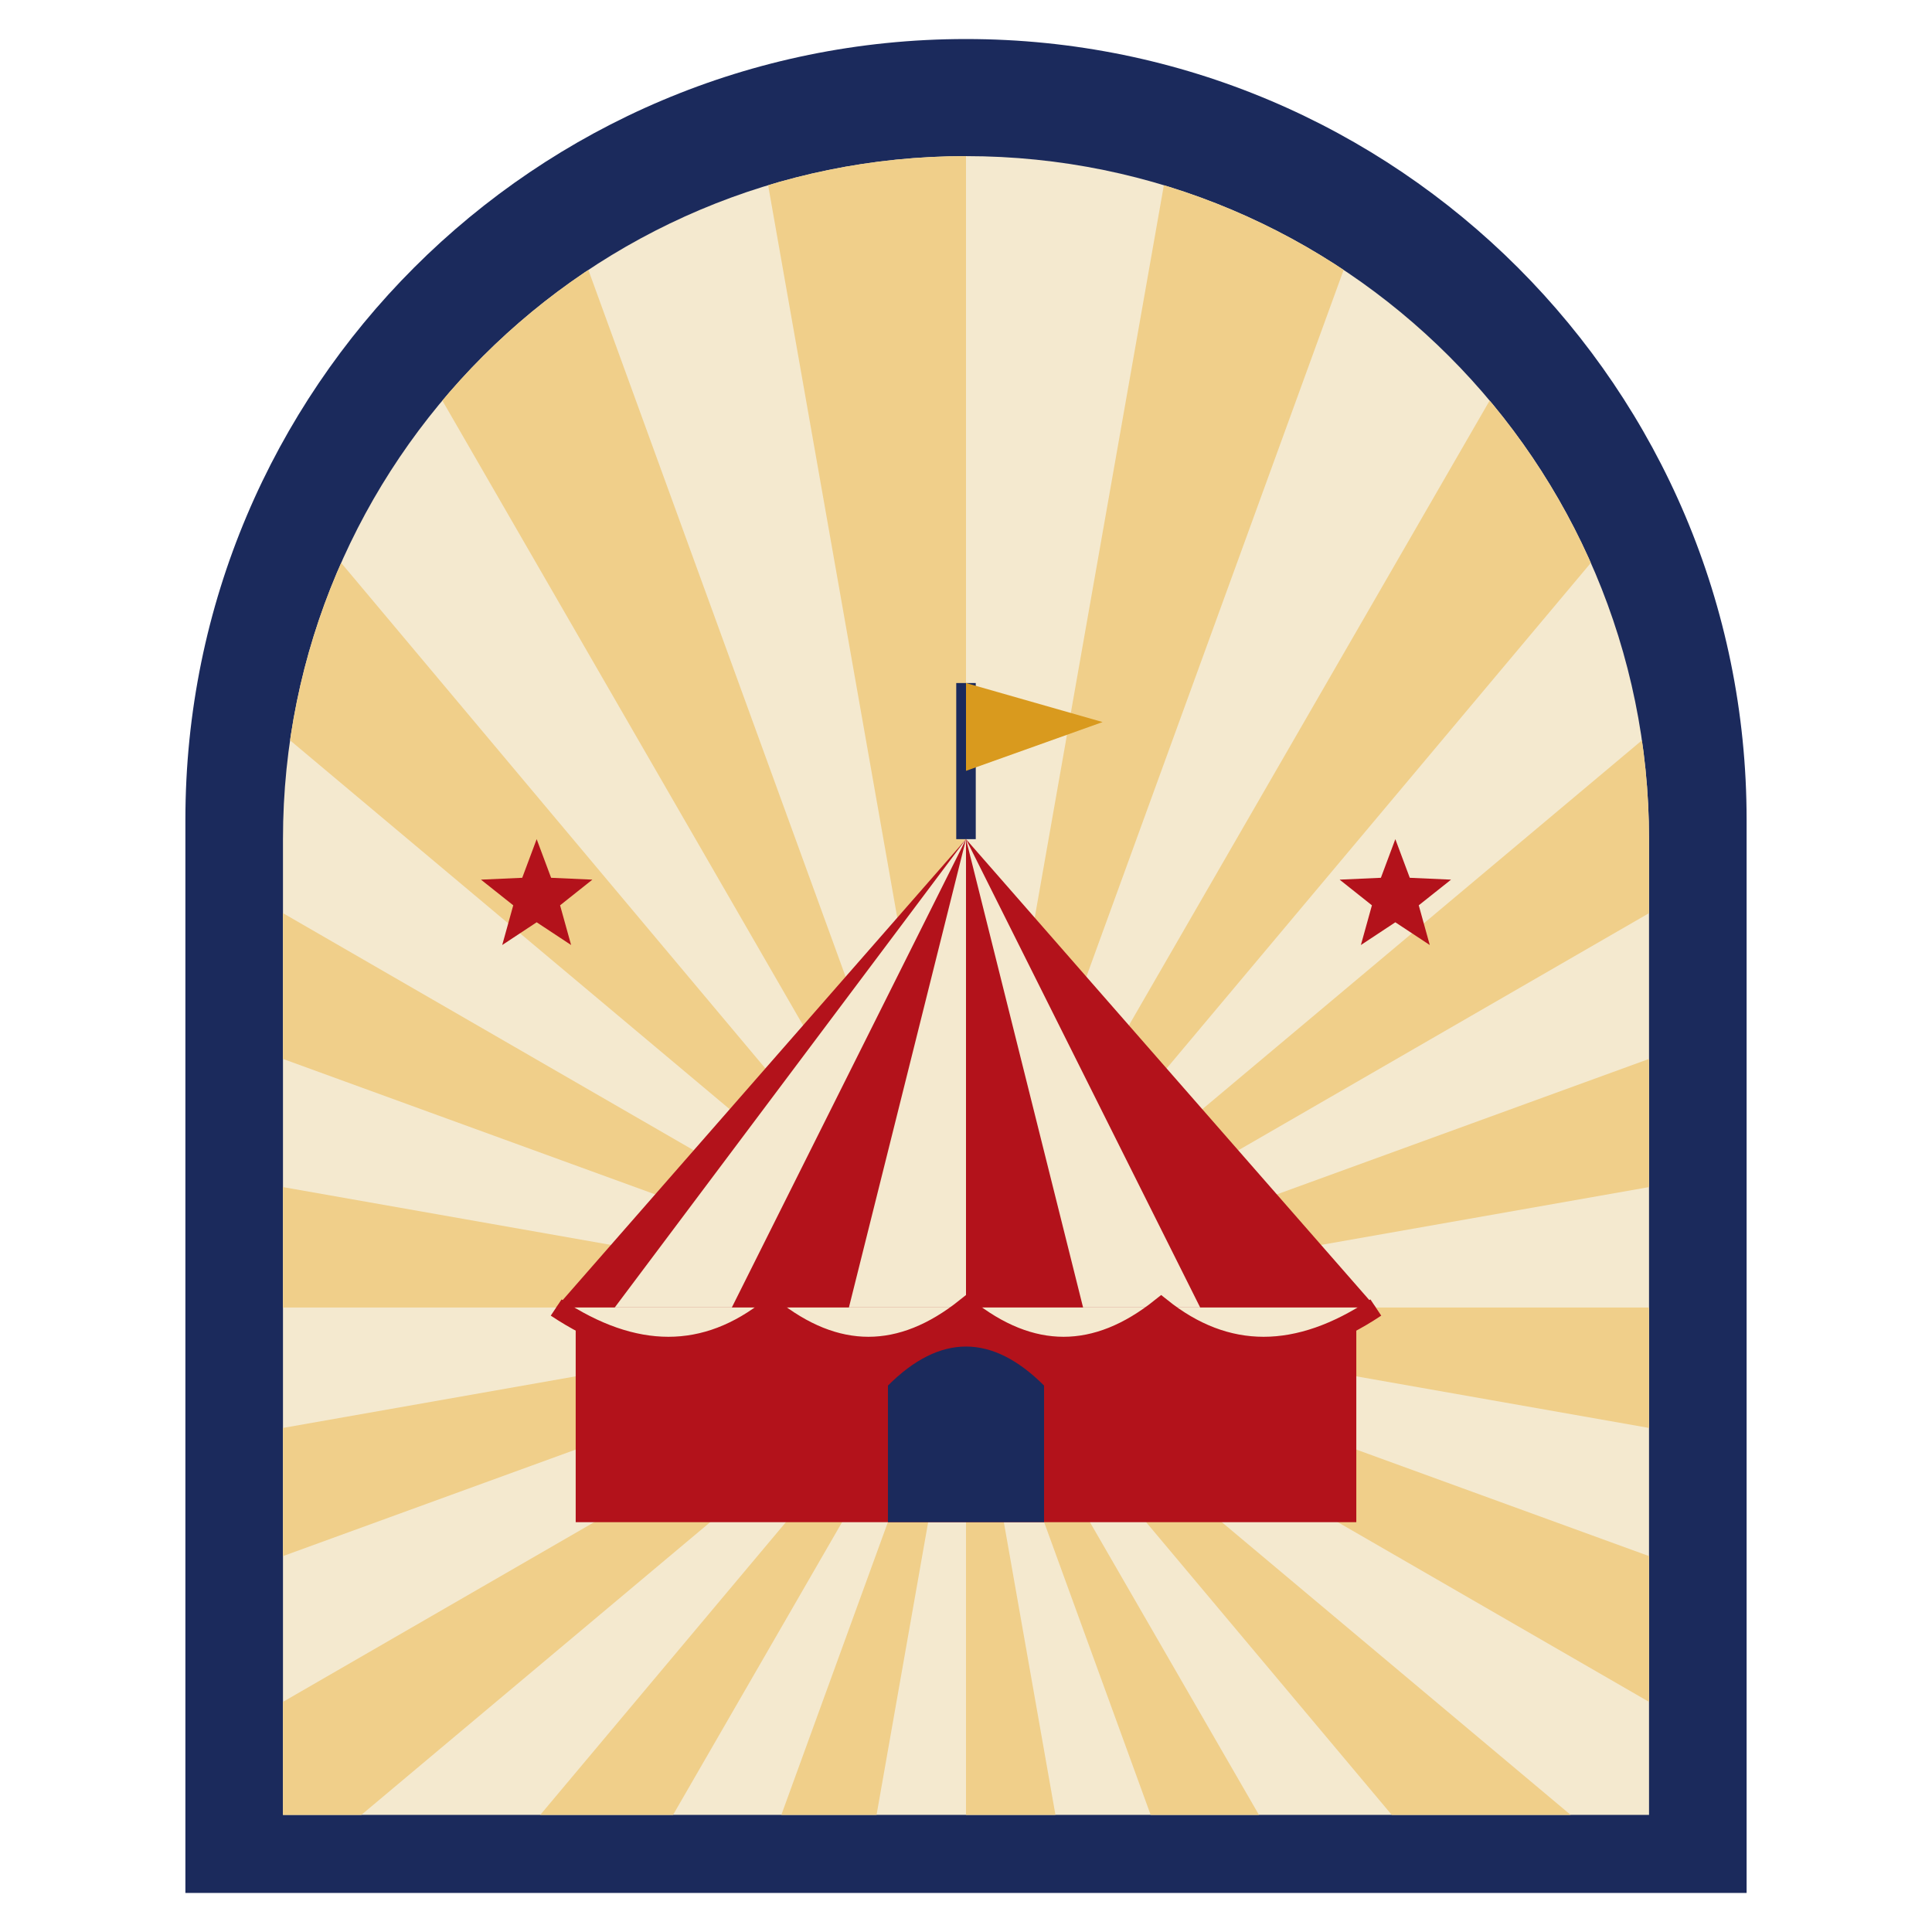
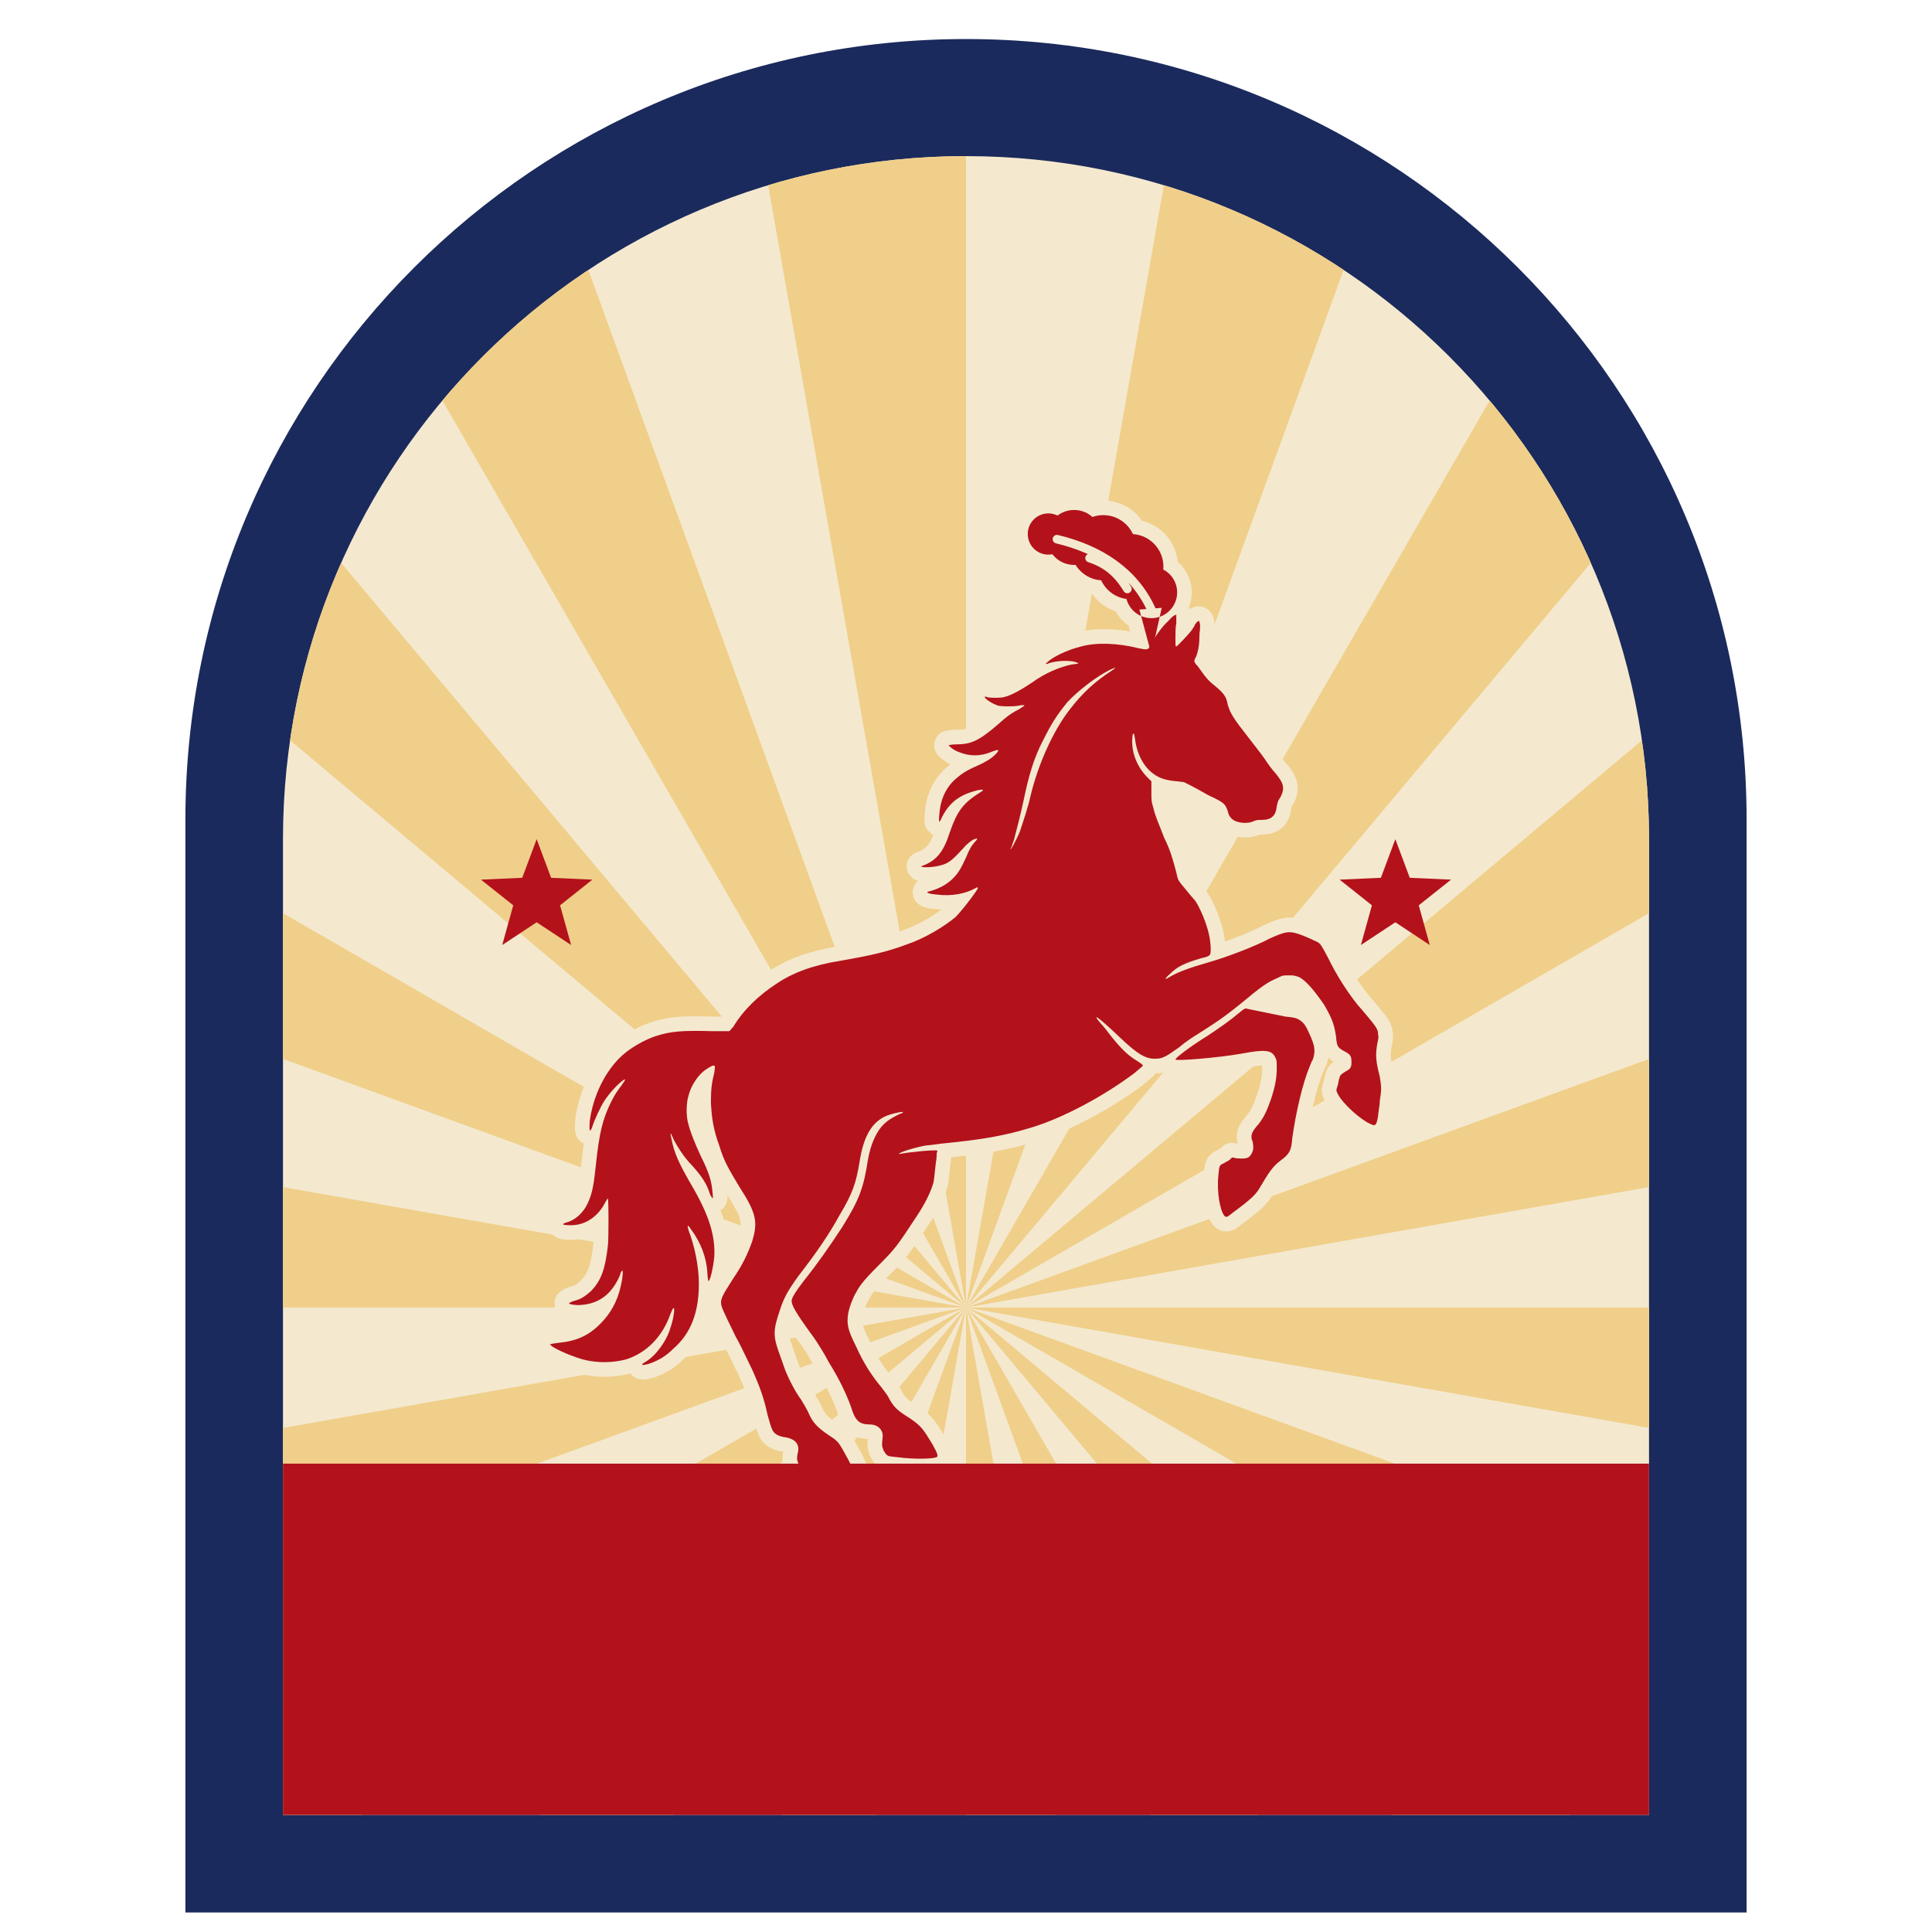
<svg xmlns="http://www.w3.org/2000/svg" viewBox="36 16 168 198" width="64" height="64" role="img" aria-label="Irad State Equestrian Circus">
-   <path d="M40 210 L40 100 A80 80 0 0 1 200 100 L200 210 Z" fill="#1b2a5c" />
+   <path d="M40 212 L40 100 A80 80 0 0 1 200 100 L200 212 Z" fill="#1b2a5c" />
  <path d="M50 202 L50 102 A70 70 0 0 1 190 102 L190 202 Z" fill="#f4e9cf" />
  <clipPath id="cbc">
    <path d="M50 202 L50 102 A70 70 0 0 1 190 102 L190 202 Z" />
  </clipPath>
  <g clip-path="url(#cbc)">
    <polygon points="120,150 280.00,150.00 277.57,177.78" fill="#f0cf8a" />
    <polygon points="120,150 270.35,204.72 258.56,230.00" fill="#f0cf8a" />
    <polygon points="120,150 242.57,252.85 222.85,272.57" fill="#f0cf8a" />
    <polygon points="120,150 200.00,288.56 174.72,300.35" fill="#f0cf8a" />
    <polygon points="120,150 147.78,307.57 120.00,310.00" fill="#f0cf8a" />
    <polygon points="120,150 92.22,307.57 65.28,300.35" fill="#f0cf8a" />
    <polygon points="120,150 40.00,288.56 17.15,272.57" fill="#f0cf8a" />
    <polygon points="120,150 -2.57,252.85 -18.56,230.00" fill="#f0cf8a" />
    <polygon points="120,150 -30.35,204.72 -37.57,177.78" fill="#f0cf8a" />
    <polygon points="120,150 -40.00,150.00 -37.57,122.22" fill="#f0cf8a" />
    <polygon points="120,150 -30.35,95.28 -18.56,70.00" fill="#f0cf8a" />
    <polygon points="120,150 -2.57,47.15 17.15,27.43" fill="#f0cf8a" />
    <polygon points="120,150 40.00,11.44 65.28,-0.35" fill="#f0cf8a" />
    <polygon points="120,150 92.22,-7.57 120.00,-10.00" fill="#f0cf8a" />
    <polygon points="120,150 147.78,-7.57 174.72,-0.35" fill="#f0cf8a" />
    <polygon points="120,150 200.00,11.44 222.85,27.43" fill="#f0cf8a" />
    <polygon points="120,150 242.57,47.15 258.56,70.00" fill="#f0cf8a" />
    <polygon points="120,150 270.35,95.28 277.57,122.22" fill="#f0cf8a" />
  </g>
-   <path d="M78 150 L120 102 L162 150 Z" fill="#b3121b" />
-   <path d="M120 102 L84 150 L96 150 Z" fill="#f4e9cf" />
-   <path d="M120 102 L108 150 L120 150 Z" fill="#f4e9cf" />
-   <path d="M120 102 L132 150 L144 150 Z" fill="#f4e9cf" />
-   <rect x="80" y="150" width="80" height="22" fill="#b3121b" />
-   <path d="M112 172 L112 158 Q120 150 128 158 L128 172 Z" fill="#1b2a5c" />
-   <path d="M78 150 Q90 158 100 150 Q110 158 120 150 Q130 158 140 150 Q150 158 162 150" fill="#f4e9cf" stroke="#b3121b" stroke-width="2" />
-   <line x1="120" y1="102" x2="120" y2="86" stroke="#1b2a5c" stroke-width="2" />
-   <path d="M120 86 L134 90 L120 95 Z" fill="#d99a1e" />
+   <g transform="translate(77.4 79) scale(0.088)" fill="#f4e9cf" stroke="#f4e9cf" stroke-width="34" stroke-linejoin="round" fill-rule="evenodd">
+     <path d="M351 1000C354 998 353 996 347 984C336 964 336 963 325 956C310 946 305 940 300 928C298 924 295 919 292 914C286 906 279 893 274 881C273 878 270 870 268 864C259 840 259 834 268 808C272 796 276 788 289 770C310 743 325 721 337 699C352 674 356 662 360 638C365 605 376 588 396 582C403 580 408 579 410 579C411 580 411 580 408 581C397 586 391 590 385 597C378 606 373 618 370 634C365 667 360 681 340 713C325 736 311 756 295 776C285 789 281 796 281 799C281 804 285 812 307 842C310 846 320 862 324 870C337 891 344 906 350 922C355 939 360 943 372 943C382 943 388 950 387 958C386 967 386 968 388 973C392 980 392 980 403 981C425 984 447 983 450 981C452 980 451 977 445 966C434 948 432 945 419 936C403 926 400 923 393 910C392 908 388 903 385 899C374 886 364 870 356 852C346 832 345 826 347 813C349 804 351 800 354 793C360 782 362 778 383 757C402 738 404 735 427 700C437 685 443 672 446 662C447 658 447 655 449 638C450 633 450 628 450 627C451 625 451 624 450 624C447 623 416 626 407 628C406 628 406 628 406 628C406 626 426 620 438 618C440 618 448 617 455 616C505 611 528 607 561 597C597 586 644 561 680 534C688 527 691 525 690 525C690 524 687 522 684 520C674 514 667 508 654 492C650 487 645 480 641 476C629 462 639 469 663 492C684 512 694 518 706 517C713 517 718 514 732 504C739 498 748 492 753 489C772 477 783 470 804 453C828 433 835 428 847 423C853 420 853 420 860 420C866 420 866 420 872 422C880 426 890 438 901 454C911 471 913 478 915 491C916 503 917 504 924 508C932 512 933 514 933 521C933 527 932 529 926 532C921 535 919 537 919 540C918 541 918 545 917 548C915 554 915 554 917 558C923 570 945 589 955 593C961 596 962 595 964 584C964 580 966 572 966 566C968 554 968 550 966 538C961 519 961 512 963 500C964 495 965 492 964 489C964 483 963 481 946 461C932 446 915 419 906 400C898 385 897 383 893 381C889 379 878 374 872 372C860 368 856 369 838 377C819 387 787 399 766 405C745 411 731 416 721 422C715 426 715 424 722 418C730 410 738 406 758 400C764 399 768 397 768 396C770 395 769 380 767 372C764 359 757 342 751 333C749 331 744 325 740 320C731 309 731 310 729 300C725 285 722 274 715 260C706 237 704 233 702 224C700 217 700 217 700 205L700 194L694 188C682 175 676 158 678 141C679 136 680 138 681 145C683 162 691 177 702 185C710 191 718 193 730 194L738 195L746 199C750 201 759 206 766 210C785 219 786 220 789 229C790 234 792 236 794 238C800 243 813 244 820 240C823 239 824 239 828 239C840 239 845 234 846 223C847 219 847 217 850 213C856 202 854 196 844 184C841 181 836 174 832 168C828 162 819 151 813 143C795 120 792 115 789 105C787 95 785 92 773 82C769 79 766 76 762 71C760 68 756 63 754 60C751 57 750 55 750 54C750 54 750 52 752 49C755 41 756 34 756 22C757 16 757 10 756 9C756 6 754 7 751 11C750 14 748 16 747 18C744 22 730 37 729 37C728 37 728 36 728 27C728 22 728 14 729 10C729 4 729 1 729 0C728 0 725 1 720 7C712 14 704 26 698 37C696 41 695 41 685 39C661 33 636 32 618 37C602 41 585 49 578 56C576 58 577 58 582 56C593 53 608 53 614 56C616 57 615 57 607 58C593 61 576 68 561 79C549 87 537 94 528 96C524 97 512 97 509 96C506 95 506 95 506 96C506 98 515 104 522 106C527 107 539 107 545 106C549 105 553 105 552 106C552 106 549 108 546 110C538 114 532 118 521 128C499 147 490 151 472 151C467 151 464 152 464 152C464 153 470 158 476 160C488 165 501 165 513 160C523 156 524 157 518 163C513 168 506 172 497 176C483 182 478 186 470 193C460 203 454 216 453 233C452 243 453 243 456 236C464 220 475 211 492 206C501 203 507 203 502 206C481 219 474 228 465 254C458 276 450 285 437 291C434 292 432 293 432 293C432 295 448 294 454 292C463 290 468 286 479 274C485 267 491 262 495 261C498 260 498 261 494 265C490 270 488 273 484 283C478 296 475 301 469 307C462 314 453 319 442 322C436 323 439 325 451 326C467 328 483 325 494 319C496 318 497 317 498 318C499 319 480 344 472 352C459 363 436 377 415 384C391 393 372 397 338 403C306 408 282 417 263 430C243 443 225 460 213 480C210 483 209 485 208 485C206 485 198 485 189 485C154 484 140 485 122 491C110 495 94 504 84 513C64 531 50 560 46 589C45 602 46 604 49 596C51 589 59 572 63 566C69 557 78 547 85 542C88 540 88 541 83 548C77 556 75 559 71 567C61 587 57 603 53 641C51 661 49 673 45 682C40 695 30 705 18 708C12 710 15 711 24 711C39 711 53 703 62 688C64 684 66 681 66 681C66 680 67 680 67 680C68 681 68 728 67 735C64 762 59 776 47 788C40 794 36 797 28 799C19 802 20 803 31 804C48 804 62 798 72 785C76 780 81 771 82 766C83 765 83 764 84 764C85 764 84 774 82 782C78 800 70 814 58 826C44 840 30 846 9 848C3 849 0 849 0 850C0 852 16 860 28 864C48 872 71 872 89 867C113 859 131 840 140 814C143 807 143 807 144 808C145 809 143 822 140 830C136 845 123 863 111 870C104 874 106 875 116 872C127 868 135 863 143 855C164 837 173 812 173 779C173 759 168 735 161 717C159 710 160 710 164 716C175 731 182 748 183 768C183 772 184 775 184 776C186 777 190 759 191 747C192 723 185 700 166 667C149 638 144 626 141 610C139 602 140 602 144 612C149 621 154 629 161 637C176 653 182 662 186 675C189 681 190 681 189 674C188 660 185 650 175 630C168 615 163 602 161 594C158 585 158 569 161 560C163 551 170 539 177 533C180 530 188 525 190 525C192 525 192 526 191 533C188 545 187 553 187 568C188 587 190 600 197 619C202 636 208 646 220 666C240 697 242 707 235 730C230 744 224 757 213 773C199 795 197 798 200 807C201 810 210 829 216 841C219 846 224 856 235 879C244 899 249 913 253 932C255 939 257 946 258 948C260 954 266 957 274 958C286 960 291 967 288 977C287 982 287 984 289 989C291 996 293 998 297 998C311 1000 348 1001 351 1000ZM794 697C817 680 822 675 827 666C837 649 842 642 850 636C861 628 863 624 864 610C868 581 876 546 884 527C885 525 886 521 888 518C891 509 891 503 884 488C880 479 878 476 874 473C870 470 867 469 856 468C847 466 816 460 812 459C809 458 808 459 803 463C791 473 781 480 766 490C745 503 728 516 728 518C728 520 778 516 806 511C832 506 840 507 844 515C846 519 846 519 846 528C846 540 844 550 839 565C834 579 831 585 825 593C816 603 815 607 818 614C819 620 819 623 817 627C814 633 811 634 799 633L794 632L791 635C789 636 786 638 784 639C779 641 779 642 778 653C776 673 780 694 785 700C787 702 788 702 794 697ZM536 272C537 272 538 267 540 262C544 247 548 231 551 217C557 188 563 167 574 146C583 128 589 118 602 102C615 88 636 72 652 64C659 61 660 61 654 65C634 78 620 91 606 109C586 134 568 174 559 212C557 222 550 243 547 252C543 262 535 277 536 272Z" />
+     <path d="M700 46 L686 -6 L712 -8 Z M670 -26 a30 30 0 1 0 60 0 a30 30 0 1 0 -60 0Z M638 -56 a38 38 0 1 0 76 0 a38 38 0 1 0 -76 0Z M606 -78 a38 38 0 1 0 76 0 a38 38 0 1 0 -76 0Z M578 -90 a32 32 0 1 0 64 0 a32 32 0 1 0 -64 0Z M556 -94 a24 24 0 1 0 48 0 a24 24 0 1 0 -48 0Z" fill-rule="nonzero" />
+   </g>
+   <rect x="50" y="166" width="140" height="36" fill="#b3121b" />
+   <g transform="translate(77.4 79) scale(0.088)" fill="#b3121b" fill-rule="evenodd">
+     <path d="M700 46 L686 -6 L712 -8 Z M670 -26 a30 30 0 1 0 60 0 a30 30 0 1 0 -60 0Z M638 -56 a38 38 0 1 0 76 0 a38 38 0 1 0 -76 0Z M606 -78 a38 38 0 1 0 76 0 a38 38 0 1 0 -76 0Z M578 -90 a32 32 0 1 0 64 0 a32 32 0 1 0 -64 0Z M556 -94 a24 24 0 1 0 48 0 a24 24 0 1 0 -48 0Z" fill-rule="nonzero" />
+     <path d="M351 1000C354 998 353 996 347 984C336 964 336 963 325 956C310 946 305 940 300 928C298 924 295 919 292 914C286 906 279 893 274 881C273 878 270 870 268 864C259 840 259 834 268 808C272 796 276 788 289 770C310 743 325 721 337 699C352 674 356 662 360 638C365 605 376 588 396 582C403 580 408 579 410 579C411 580 411 580 408 581C397 586 391 590 385 597C378 606 373 618 370 634C365 667 360 681 340 713C325 736 311 756 295 776C285 789 281 796 281 799C281 804 285 812 307 842C310 846 320 862 324 870C337 891 344 906 350 922C355 939 360 943 372 943C382 943 388 950 387 958C386 967 386 968 388 973C392 980 392 980 403 981C425 984 447 983 450 981C452 980 451 977 445 966C434 948 432 945 419 936C403 926 400 923 393 910C392 908 388 903 385 899C374 886 364 870 356 852C346 832 345 826 347 813C349 804 351 800 354 793C360 782 362 778 383 757C402 738 404 735 427 700C437 685 443 672 446 662C447 658 447 655 449 638C450 633 450 628 450 627C451 625 451 624 450 624C447 623 416 626 407 628C406 628 406 628 406 628C406 626 426 620 438 618C440 618 448 617 455 616C505 611 528 607 561 597C597 586 644 561 680 534C688 527 691 525 690 525C690 524 687 522 684 520C674 514 667 508 654 492C650 487 645 480 641 476C629 462 639 469 663 492C684 512 694 518 706 517C713 517 718 514 732 504C739 498 748 492 753 489C772 477 783 470 804 453C828 433 835 428 847 423C853 420 853 420 860 420C866 420 866 420 872 422C880 426 890 438 901 454C911 471 913 478 915 491C916 503 917 504 924 508C932 512 933 514 933 521C933 527 932 529 926 532C921 535 919 537 919 540C918 541 918 545 917 548C915 554 915 554 917 558C923 570 945 589 955 593C961 596 962 595 964 584C964 580 966 572 966 566C968 554 968 550 966 538C961 519 961 512 963 500C964 495 965 492 964 489C964 483 963 481 946 461C932 446 915 419 906 400C898 385 897 383 893 381C889 379 878 374 872 372C860 368 856 369 838 377C819 387 787 399 766 405C745 411 731 416 721 422C715 426 715 424 722 418C730 410 738 406 758 400C764 399 768 397 768 396C770 395 769 380 767 372C764 359 757 342 751 333C749 331 744 325 740 320C731 309 731 310 729 300C725 285 722 274 715 260C706 237 704 233 702 224C700 217 700 217 700 205L700 194L694 188C682 175 676 158 678 141C679 136 680 138 681 145C683 162 691 177 702 185C710 191 718 193 730 194L738 195L746 199C750 201 759 206 766 210C785 219 786 220 789 229C790 234 792 236 794 238C800 243 813 244 820 240C823 239 824 239 828 239C840 239 845 234 846 223C847 219 847 217 850 213C856 202 854 196 844 184C841 181 836 174 832 168C828 162 819 151 813 143C795 120 792 115 789 105C787 95 785 92 773 82C769 79 766 76 762 71C760 68 756 63 754 60C751 57 750 55 750 54C750 54 750 52 752 49C755 41 756 34 756 22C757 16 757 10 756 9C756 6 754 7 751 11C750 14 748 16 747 18C744 22 730 37 729 37C728 37 728 36 728 27C728 22 728 14 729 10C729 4 729 1 729 0C728 0 725 1 720 7C712 14 704 26 698 37C696 41 695 41 685 39C661 33 636 32 618 37C602 41 585 49 578 56C576 58 577 58 582 56C593 53 608 53 614 56C616 57 615 57 607 58C593 61 576 68 561 79C549 87 537 94 528 96C524 97 512 97 509 96C506 95 506 95 506 96C506 98 515 104 522 106C527 107 539 107 545 106C549 105 553 105 552 106C552 106 549 108 546 110C538 114 532 118 521 128C499 147 490 151 472 151C467 151 464 152 464 152C464 153 470 158 476 160C488 165 501 165 513 160C523 156 524 157 518 163C513 168 506 172 497 176C483 182 478 186 470 193C460 203 454 216 453 233C452 243 453 243 456 236C464 220 475 211 492 206C501 203 507 203 502 206C481 219 474 228 465 254C458 276 450 285 437 291C434 292 432 293 432 293C432 295 448 294 454 292C463 290 468 286 479 274C485 267 491 262 495 261C498 260 498 261 494 265C490 270 488 273 484 283C478 296 475 301 469 307C462 314 453 319 442 322C436 323 439 325 451 326C467 328 483 325 494 319C496 318 497 317 498 318C499 319 480 344 472 352C459 363 436 377 415 384C391 393 372 397 338 403C306 408 282 417 263 430C243 443 225 460 213 480C210 483 209 485 208 485C206 485 198 485 189 485C154 484 140 485 122 491C110 495 94 504 84 513C64 531 50 560 46 589C45 602 46 604 49 596C51 589 59 572 63 566C69 557 78 547 85 542C88 540 88 541 83 548C77 556 75 559 71 567C61 587 57 603 53 641C51 661 49 673 45 682C40 695 30 705 18 708C12 710 15 711 24 711C39 711 53 703 62 688C64 684 66 681 66 681C66 680 67 680 67 680C68 681 68 728 67 735C64 762 59 776 47 788C40 794 36 797 28 799C19 802 20 803 31 804C48 804 62 798 72 785C76 780 81 771 82 766C83 765 83 764 84 764C85 764 84 774 82 782C78 800 70 814 58 826C44 840 30 846 9 848C3 849 0 849 0 850C0 852 16 860 28 864C48 872 71 872 89 867C113 859 131 840 140 814C143 807 143 807 144 808C145 809 143 822 140 830C136 845 123 863 111 870C104 874 106 875 116 872C127 868 135 863 143 855C164 837 173 812 173 779C173 759 168 735 161 717C159 710 160 710 164 716C175 731 182 748 183 768C183 772 184 775 184 776C186 777 190 759 191 747C192 723 185 700 166 667C149 638 144 626 141 610C139 602 140 602 144 612C149 621 154 629 161 637C176 653 182 662 186 675C189 681 190 681 189 674C188 660 185 650 175 630C168 615 163 602 161 594C158 585 158 569 161 560C163 551 170 539 177 533C180 530 188 525 190 525C192 525 192 526 191 533C188 545 187 553 187 568C188 587 190 600 197 619C202 636 208 646 220 666C240 697 242 707 235 730C230 744 224 757 213 773C199 795 197 798 200 807C201 810 210 829 216 841C219 846 224 856 235 879C244 899 249 913 253 932C255 939 257 946 258 948C260 954 266 957 274 958C286 960 291 967 288 977C287 982 287 984 289 989C291 996 293 998 297 998C311 1000 348 1001 351 1000ZM794 697C817 680 822 675 827 666C837 649 842 642 850 636C861 628 863 624 864 610C868 581 876 546 884 527C885 525 886 521 888 518C891 509 891 503 884 488C880 479 878 476 874 473C870 470 867 469 856 468C847 466 816 460 812 459C809 458 808 459 803 463C791 473 781 480 766 490C745 503 728 516 728 518C728 520 778 516 806 511C832 506 840 507 844 515C846 519 846 519 846 528C846 540 844 550 839 565C834 579 831 585 825 593C816 603 815 607 818 614C819 620 819 623 817 627C814 633 811 634 799 633L794 632L791 635C789 636 786 638 784 639C779 641 779 642 778 653C776 673 780 694 785 700C787 702 788 702 794 697ZM536 272C537 272 538 267 540 262C544 247 548 231 551 217C557 188 563 167 574 146C583 128 589 118 602 102C615 88 636 72 652 64C659 61 660 61 654 65C634 78 620 91 606 109C586 134 568 174 559 212C557 222 550 243 547 252C543 262 535 277 536 272Z" />
+   </g>
+   <g transform="translate(77.4 79) scale(0.088)" fill="none" stroke="#f4e9cf" stroke-width="14" stroke-linecap="round">
+     <path d="M700 -6 C680 -50 640 -76 590 -88 M672 -30 C660 -50 646 -60 628 -66" stroke-width="10" />
+   </g>
  <polygon points="76.00,102.00 77.48,105.96 81.71,106.15 78.40,108.78 79.53,112.85 76.00,110.52 72.47,112.85 73.60,108.78 70.29,106.15 74.52,105.96" fill="#b3121b" />
  <polygon points="164.00,102.00 165.48,105.96 169.71,106.15 166.40,108.78 167.53,112.85 164.00,110.52 160.47,112.85 161.60,108.78 158.29,106.15 162.52,105.96" fill="#b3121b" />
</svg>
